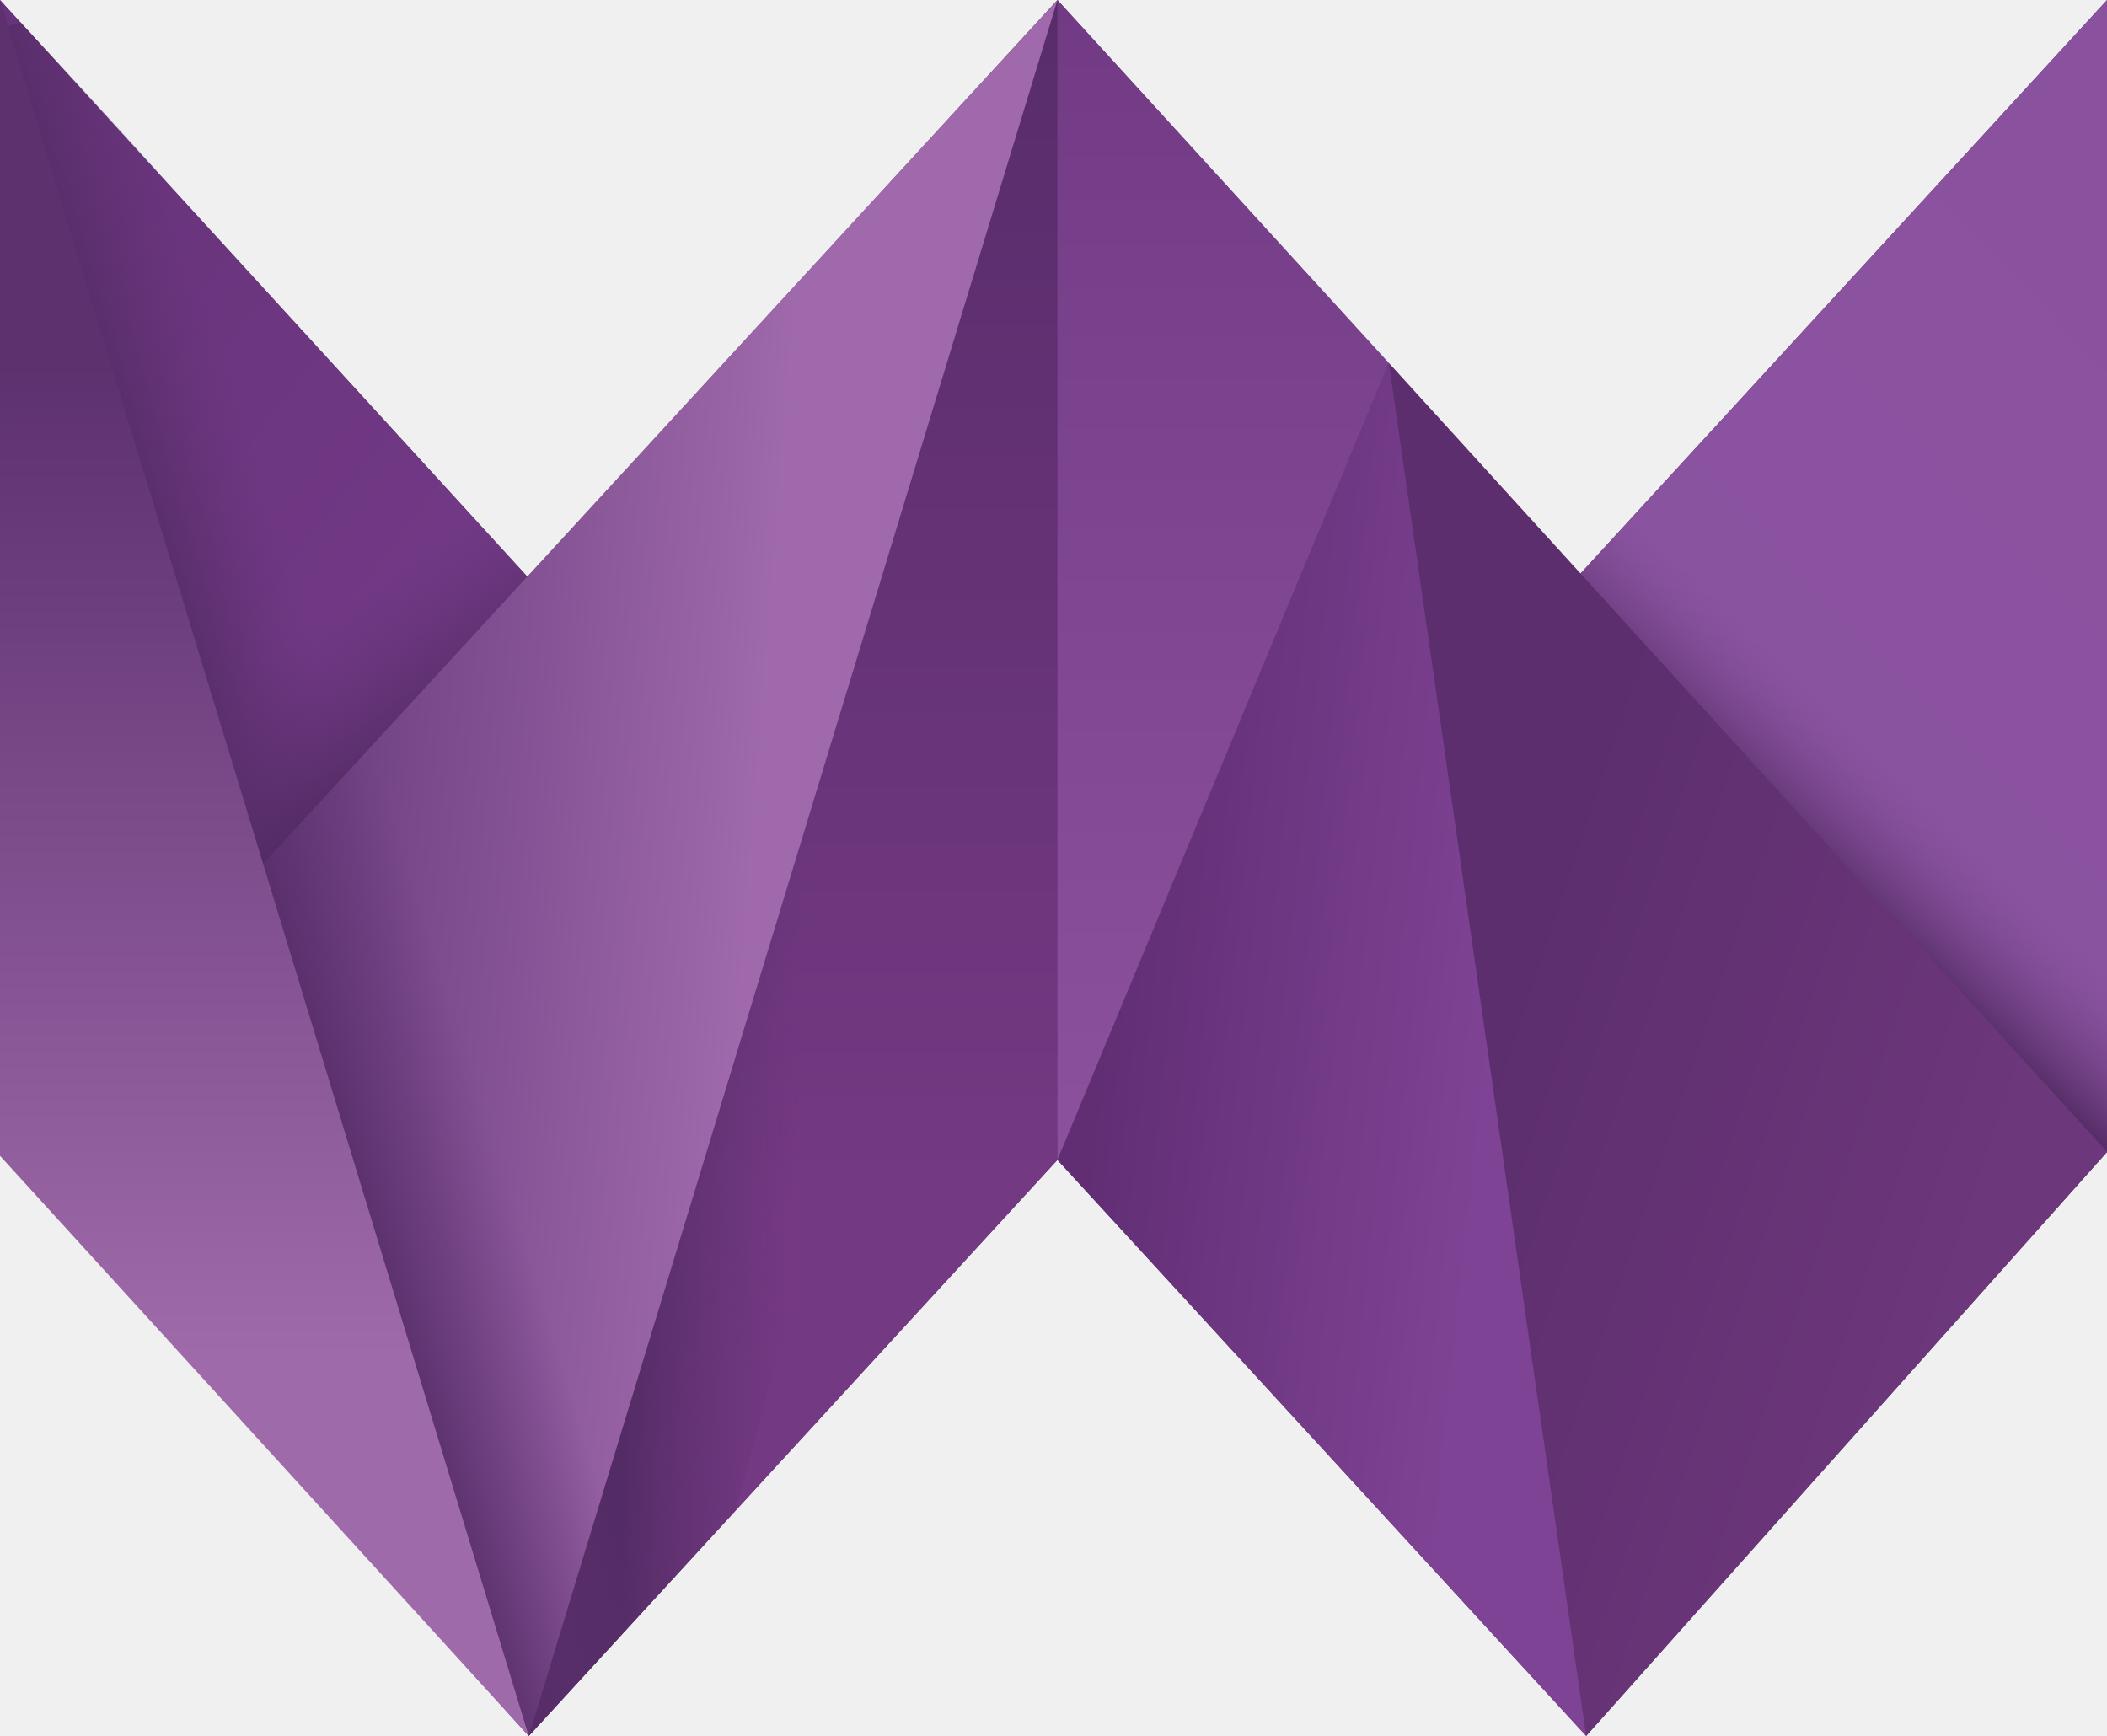
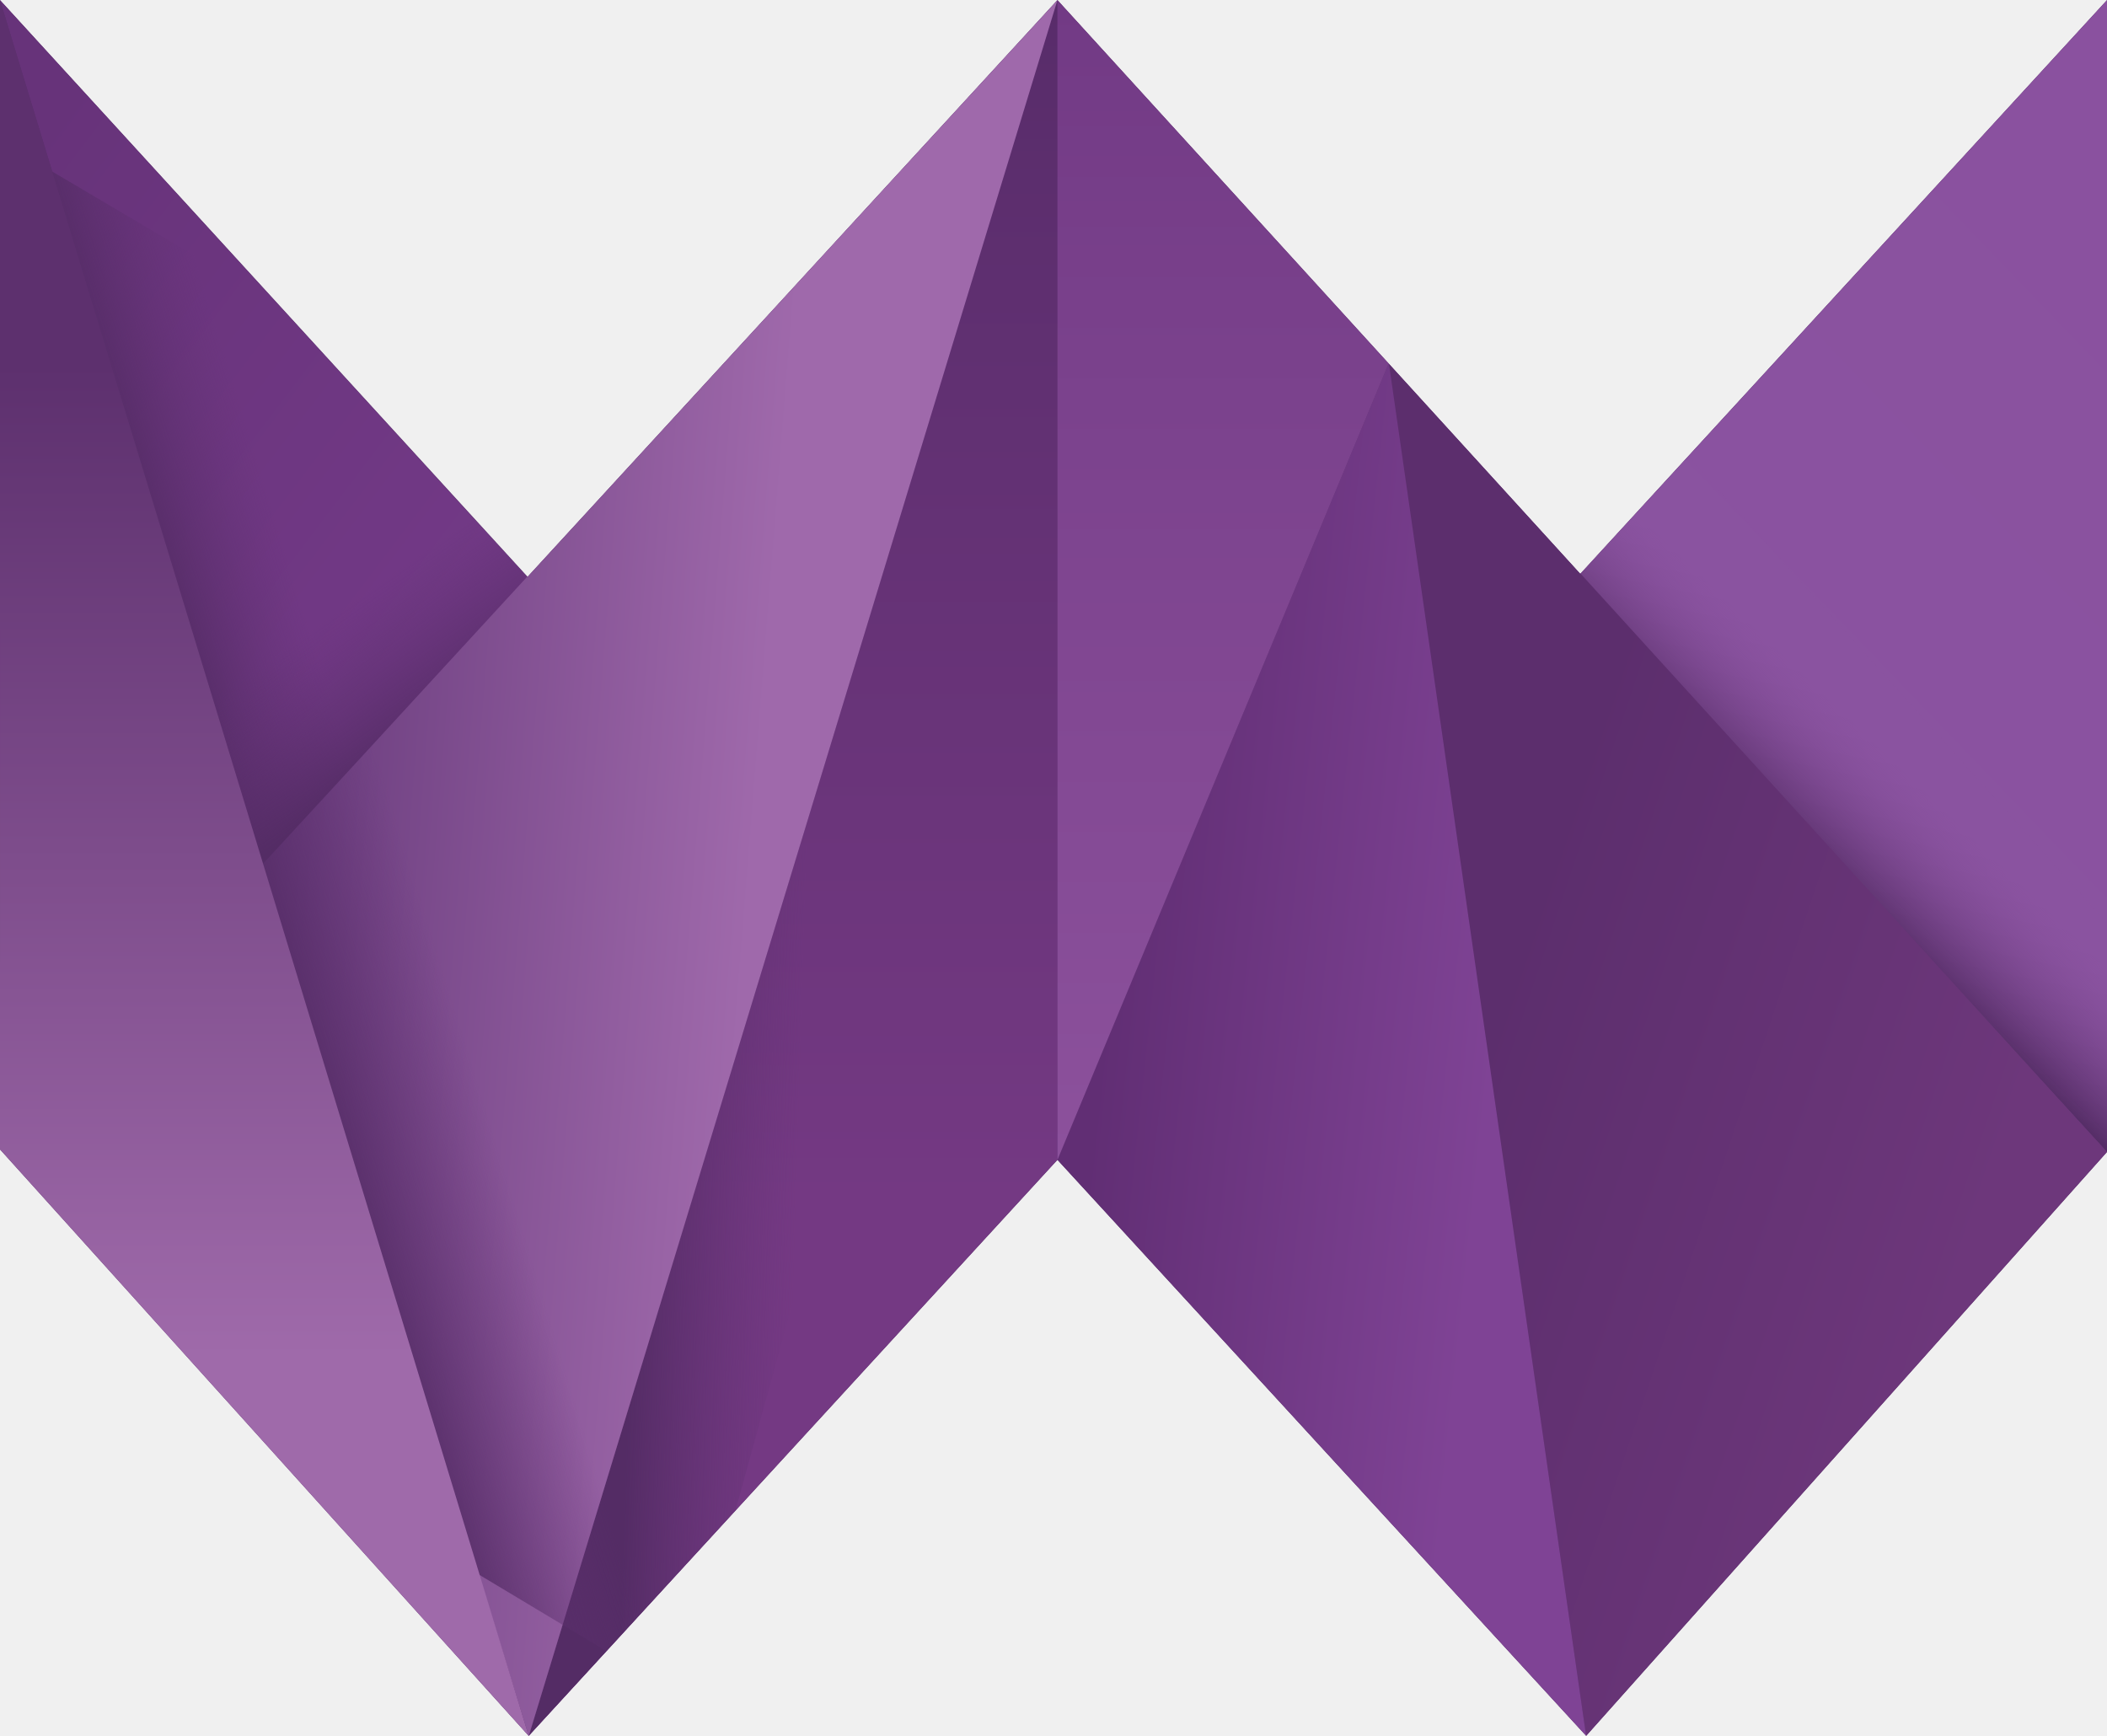
- <svg xmlns="http://www.w3.org/2000/svg" xmlns:xlink="http://www.w3.org/1999/xlink" viewBox="0 0 256.003 210.939">
+ <svg xmlns="http://www.w3.org/2000/svg" xmlns:xlink="http://www.w3.org/1999/xlink" viewBox="0 0 197.51 162.74">
  <defs>
-     <linearGradient id="c" x1="10.645" x2="58.62" y1="7.707" y2="67.444" gradientTransform="scale(.78044 1.28132)" gradientUnits="userSpaceOnUse">
-       <stop offset="0%" stop-color="#67337A" />
-       <stop offset="100%" stop-color="#723986" />
+     <linearGradient id="prefix__b" x1="8.213" x2="45.226" y1="6.16" y2="52.248" gradientTransform="scale(.78044 1.2813)" gradientUnits="userSpaceOnUse">
+       <stop stop-color="#67337A" offset="0" />
+       <stop stop-color="#723986" offset="1" />
    </linearGradient>
-     <linearGradient id="d" x1="63.681" x2="29.94" y1="28.543" y2="28.543" gradientTransform="scale(.47832 2.09064)" gradientUnits="userSpaceOnUse">
-       <stop offset="0%" stop-color="#623274" stop-opacity="0" />
-       <stop offset="100%" stop-color="#542C65" />
+     <linearGradient id="prefix__d" x1="49.131" x2="23.099" y1="22.152" y2="22.152" gradientTransform="scale(.47832 2.0906)" gradientUnits="userSpaceOnUse">
+       <stop stop-color="#623274" stop-opacity="0" offset="0" />
+       <stop stop-color="#542C65" offset="1" />
    </linearGradient>
-     <linearGradient id="e" x1="76.66" x2="51.356" y1="67.198" y2="67.198" gradientTransform="scale(.75593 1.32288)" gradientUnits="userSpaceOnUse">
-       <stop offset="0%" stop-color="#623274" stop-opacity="0" />
-       <stop offset="100%" stop-color="#542C65" />
+     <linearGradient id="prefix__e" x1="59.145" x2="39.622" y1="52.051" y2="52.051" gradientTransform="scale(.75593 1.3229)" gradientUnits="userSpaceOnUse">
+       <stop stop-color="#623274" stop-opacity="0" offset="0" />
+       <stop stop-color="#542C65" offset="1" />
    </linearGradient>
-     <linearGradient id="f" x1="370.011" x2="336.394" y1="5.532" y2="75.967" gradientTransform="scale(.67742 1.47618)" gradientUnits="userSpaceOnUse">
-       <stop offset="0%" stop-color="#8A519F" />
-       <stop offset="100%" stop-color="#8A53A0" />
+     <linearGradient id="prefix__f" x1="285.47" x2="259.53" y1="4.454" y2="58.795" gradientTransform="scale(.67742 1.4762)" gradientUnits="userSpaceOnUse">
+       <stop stop-color="#8A519F" offset="0" />
+       <stop stop-color="#8A53A0" offset="1" />
    </linearGradient>
-     <linearGradient id="g" x1="452.608" x2="421.334" y1="49.823" y2="49.823" gradientTransform="scale(.51703 1.93414)" gradientUnits="userSpaceOnUse">
-       <stop offset="0%" stop-color="#8A529F" stop-opacity=".1" />
-       <stop offset="100%" stop-color="#542C65" />
+     <linearGradient id="prefix__g" x1="349.19" x2="325.06" y1="38.581" y2="38.581" gradientTransform="scale(.51703 1.9341)" gradientUnits="userSpaceOnUse">
+       <stop stop-color="#8A529F" stop-opacity=".1" offset="0" />
+       <stop stop-color="#542C65" offset="1" />
    </linearGradient>
-     <linearGradient id="h" x1="263.145" x2="329.983" y1="70.019" y2="112.926" gradientTransform="scale(.72318 1.38278)" gradientUnits="userSpaceOnUse">
-       <stop offset="0%" stop-color="#5C2E6D" />
-       <stop offset="100%" stop-color="#6D377B" />
+     <linearGradient id="prefix__h" x1="203.02" x2="254.59" y1="54.219" y2="87.322" gradientTransform="scale(.72318 1.3828)" gradientUnits="userSpaceOnUse">
+       <stop stop-color="#5C2E6D" offset="0" />
+       <stop stop-color="#6D377B" offset="1" />
    </linearGradient>
-     <linearGradient id="i" x1="219.831" x2="291.578" y1="63.245" y2="83.116" gradientTransform="scale(.62053 1.61153)" gradientUnits="userSpaceOnUse">
-       <stop offset="0%" stop-color="#612E74" />
-       <stop offset="100%" stop-color="#7F4395" />
+     <linearGradient id="prefix__i" x1="169.6" x2="224.96" y1="48.965" y2="64.295" gradientTransform="scale(.62053 1.6115)" gradientUnits="userSpaceOnUse">
+       <stop stop-color="#612E74" offset="0" />
+       <stop stop-color="#7F4395" offset="1" />
    </linearGradient>
-     <linearGradient id="j" x1="232.816" x2="232.816" y1=".181" y2="80.922" gradientTransform="scale(.55186 1.81207)" gradientUnits="userSpaceOnUse">
-       <stop offset="0%" stop-color="#582C6A" />
-       <stop offset="100%" stop-color="#743983" />
+     <linearGradient id="prefix__j" x1="179.62" x2="179.62" y1=".291" y2="62.583" gradientTransform="scale(.55186 1.8121)" gradientUnits="userSpaceOnUse">
+       <stop stop-color="#582C6A" offset="0" />
+       <stop stop-color="#743983" offset="1" />
    </linearGradient>
-     <linearGradient id="k" x1="174.612" x2="139.252" y1="87.24" y2="83.654" gradientTransform="scale(.55186 1.81207)" gradientUnits="userSpaceOnUse">
-       <stop offset="0%" stop-color="#623274" stop-opacity="0" />
-       <stop offset="100%" stop-color="#542C65" />
+     <linearGradient id="prefix__k" x1="134.72" x2="107.44" y1="67.458" y2="64.691" gradientTransform="scale(.55186 1.8121)" gradientUnits="userSpaceOnUse">
+       <stop stop-color="#623274" stop-opacity="0" offset="0" />
+       <stop stop-color="#542C65" offset="1" />
    </linearGradient>
-     <linearGradient id="l" x1="240.366" x2="240.366" y1=".176" y2="75.514" gradientTransform="scale(.53452 1.87083)" gradientUnits="userSpaceOnUse">
-       <stop offset="0%" stop-color="#723A85" />
-       <stop offset="100%" stop-color="#8C519C" />
+     <linearGradient id="prefix__l" x1="185.45" x2="185.45" y1=".282" y2="58.407" gradientTransform="scale(.53452 1.8708)" gradientUnits="userSpaceOnUse">
+       <stop stop-color="#723A85" offset="0" />
+       <stop stop-color="#8C519C" offset="1" />
    </linearGradient>
-     <linearGradient id="m" x1="46.698" x2="135.727" y1="51.571" y2="66.994" gradientTransform="scale(.67756 1.47588)" gradientUnits="userSpaceOnUse">
-       <stop offset="0%" stop-color="#66397A" />
-       <stop offset="100%" stop-color="#9F69AB" />
+     <linearGradient id="prefix__m" x1="36.028" x2="104.72" y1="39.973" y2="51.872" gradientTransform="scale(.67756 1.4759)" gradientUnits="userSpaceOnUse">
+       <stop stop-color="#66397A" offset="0" />
+       <stop stop-color="#9F69AB" offset="1" />
    </linearGradient>
-     <linearGradient id="n" x1="130.494" x2="87.079" y1="70.013" y2="70.013" gradientTransform="scale(.48017 2.0826)" gradientUnits="userSpaceOnUse">
-       <stop offset="0%" stop-color="#623274" stop-opacity="0" />
-       <stop offset="100%" stop-color="#542C65" />
+     <linearGradient id="prefix__n" x1="100.68" x2="67.183" y1="54.148" y2="54.148" gradientTransform="scale(.48017 2.0826)" gradientUnits="userSpaceOnUse">
+       <stop stop-color="#623274" stop-opacity="0" offset="0" />
+       <stop stop-color="#542C65" offset="1" />
    </linearGradient>
-     <linearGradient id="o" x1="58.204" x2="58.204" y1="24.672" y2="91.203" gradientTransform="scale(.55186 1.81207)" gradientUnits="userSpaceOnUse">
-       <stop offset="0%" stop-color="#5D306E" />
-       <stop offset="100%" stop-color="#9F6AAA" />
+     <linearGradient id="prefix__o" x1="44.905" x2="44.905" y1="19.186" y2="70.516" gradientTransform="scale(.55186 1.8121)" gradientUnits="userSpaceOnUse">
+       <stop stop-color="#5D306E" offset="0" />
+       <stop stop-color="#9F6AAA" offset="1" />
    </linearGradient>
-     <path id="a" d="M0 .328h256.003v210.939H0z" />
+     <path id="prefix__a" d="M0 .527l49.456 54.07L99.125.528l49.007 53.79L197.51.528v108l-48.823 54.74-49.562-54-49.563 54L0 108.28z" />
  </defs>
-   <g transform="translate(0 -.328)">
-     <mask id="b" fill="#fff">
-       <use width="100%" height="100%" xlink:href="#a" />
+   <g transform="translate(0 -.527)">
+     <mask id="prefix__c" fill="#fff">
+       <use width="100%" height="100%" xlink:href="#prefix__a" />
    </mask>
-     <path fill="#5b2e6e" d="M64.102 70.412 128.481.328 192 70.048 256.004.329v139.987l-63.282 70.952-64.24-69.993-64.24 69.993L0 139.993V.328z" mask="url(#b)" />
-     <path fill="url(#c)" d="M32.122 105.798c6.655-7.285 28.07-30.726 32.118-35.16C56.104 61.737 13.276 14.86 0 .329l32.122 105.47z" mask="url(#b)" style="fill:url(#c)" />
-     <path fill="url(#d)" d="M32.532 113.478H6.644L16.91-2.999l15.038 31.266z" mask="url(#b)" style="fill:url(#d)" transform="rotate(-17 19.588 55.24)" />
-     <path fill="url(#e)" d="m57.583 111.71-20.409 2.717-7.45-53.693 30.681 10.082z" mask="url(#b)" style="fill:url(#e)" transform="rotate(-125 45.064 87.58)" />
-     <path fill="url(#f)" d="m256.003.328-64.24 69.99 64.24 69.997z" mask="url(#b)" style="fill:url(#f)" />
-     <path fill="url(#g)" d="M237.843 126.386 217.84 145.7l5.716-94.8 19.757-.49z" mask="url(#b)" style="fill:url(#g)" transform="rotate(-46 230.577 98.056)" />
-     <path fill="url(#h)" d="m168.751 44.434 23.97 166.833 63.282-70.952z" mask="url(#b)" style="fill:url(#h)" />
-     <path fill="url(#i)" d="m168.751 44.434-40.27 96.84 64.24 69.993z" mask="url(#b)" style="fill:url(#i)" />
-     <path fill="url(#j)" d="m128.48.328-64.24 210.94 64.24-69.994z" mask="url(#b)" style="fill:url(#j)" />
-     <path fill="url(#k)" d="M128.48 41.504V.328l-64.24 210.94 25.121-27.372z" mask="url(#b)" style="fill:url(#k)" />
-     <path fill="url(#l)" d="M128.48.328v140.946l40.271-96.84z" mask="url(#b)" style="fill:url(#l)" />
-     <path fill="url(#m)" d="M31.64 105.662c2.2 7.204 32.605 105.605 32.605 105.605L128.48.328z" mask="url(#b)" style="fill:url(#m)" />
-     <path fill="url(#n)" d="m70.519 196.08-25.112 14.748-3.594-108.636 28.953-16.944z" mask="url(#b)" style="fill:url(#n)" transform="rotate(-17 56.29 148.038)" />
-     <path fill="url(#o)" d="M.003.328 0 140.775l64.24 70.492z" mask="url(#b)" style="fill:url(#o)" />
+     <use width="100%" height="100%" fill="#5b2e6e" xlink:href="#prefix__a" />
+     <path d="M24.783 81.898l24.78-27.125L0 .527z" fill="url(#prefix__b)" mask="url(#prefix__c)" />
+     <path transform="rotate(-17 15.113 42.892)" d="M25.099 87.824H5.126l7.92-89.864L24.65 22.082z" fill="url(#prefix__d)" mask="url(#prefix__c)" />
+     <path transform="rotate(235 34.768 67.843)" d="M44.426 86.46L28.68 88.556l-5.748-41.425 23.671 7.779z" fill="url(#prefix__e)" mask="url(#prefix__c)" />
+     <path d="M197.51.527l-49.562 53.998 49.562 54.004z" fill="url(#prefix__f)" mask="url(#prefix__c)" />
+     <path transform="rotate(-46 177.89 75.926)" d="M183.5 97.783l-15.432 14.902 4.41-73.14 15.243-.378z" fill="url(#prefix__g)" mask="url(#prefix__c)" />
+     <path d="M130.19 34.555l18.493 128.72 48.823-54.741z" fill="url(#prefix__h)" mask="url(#prefix__c)" />
+     <path d="M130.19 34.555l-31.07 74.714 49.563 54z" fill="url(#prefix__i)" mask="url(#prefix__c)" />
+     <path d="M99.125.527l-49.563 162.74 49.563-54.001z" fill="url(#prefix__j)" mask="url(#prefix__c)" />
+     <path d="M99.125 32.295V.527l-49.563 162.74 19.382-21.117z" fill="url(#prefix__k)" mask="url(#prefix__c)" />
+     <path d="M99.125.527v108.74l31.069-74.714z" fill="url(#prefix__l)" mask="url(#prefix__c)" />
+     <path d="M24.411 81.793c1.697 5.559 25.155 81.477 25.155 81.477L99.125.53z" fill="url(#prefix__m)" mask="url(#prefix__c)" />
+     <path transform="rotate(-17 43.428 114.49)" d="M54.406 151.55l-19.374 11.377-2.772-83.813 22.338-13.073z" fill="url(#prefix__n)" mask="url(#prefix__c)" />
+     <path d="M.002.527L0 108.887l49.562 54.386z" fill="url(#prefix__o)" mask="url(#prefix__c)" />
  </g>
</svg>
